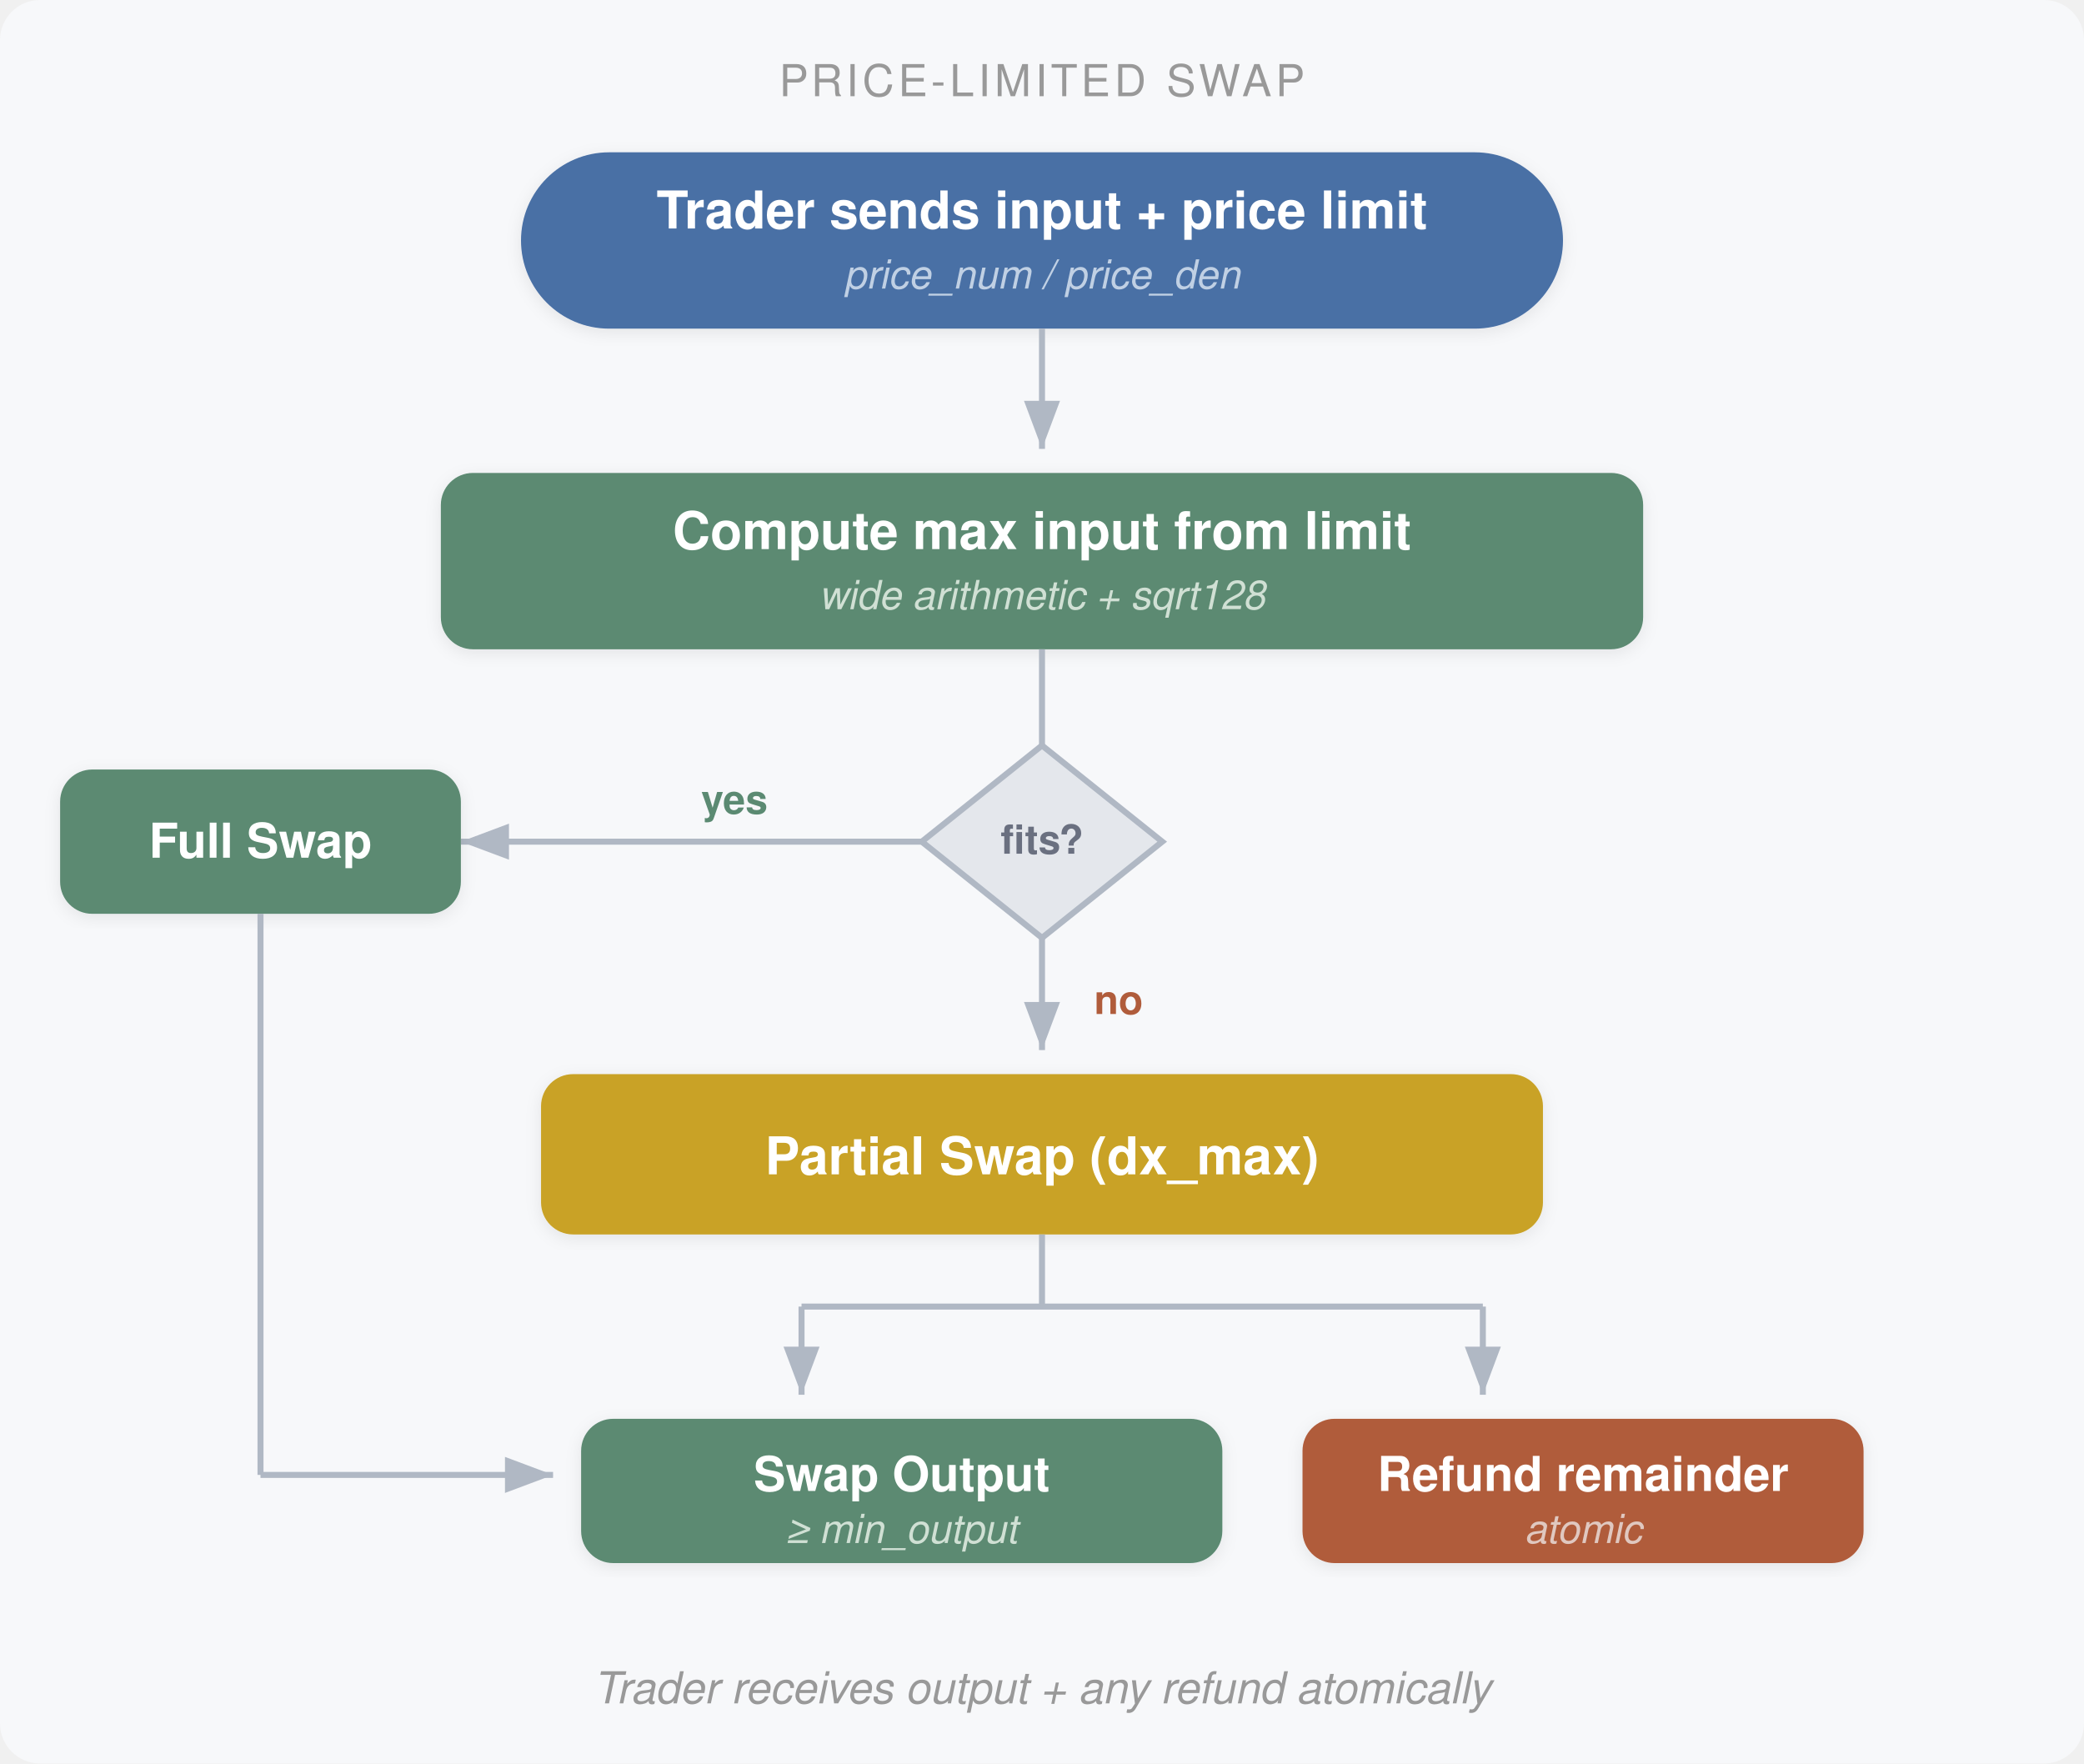
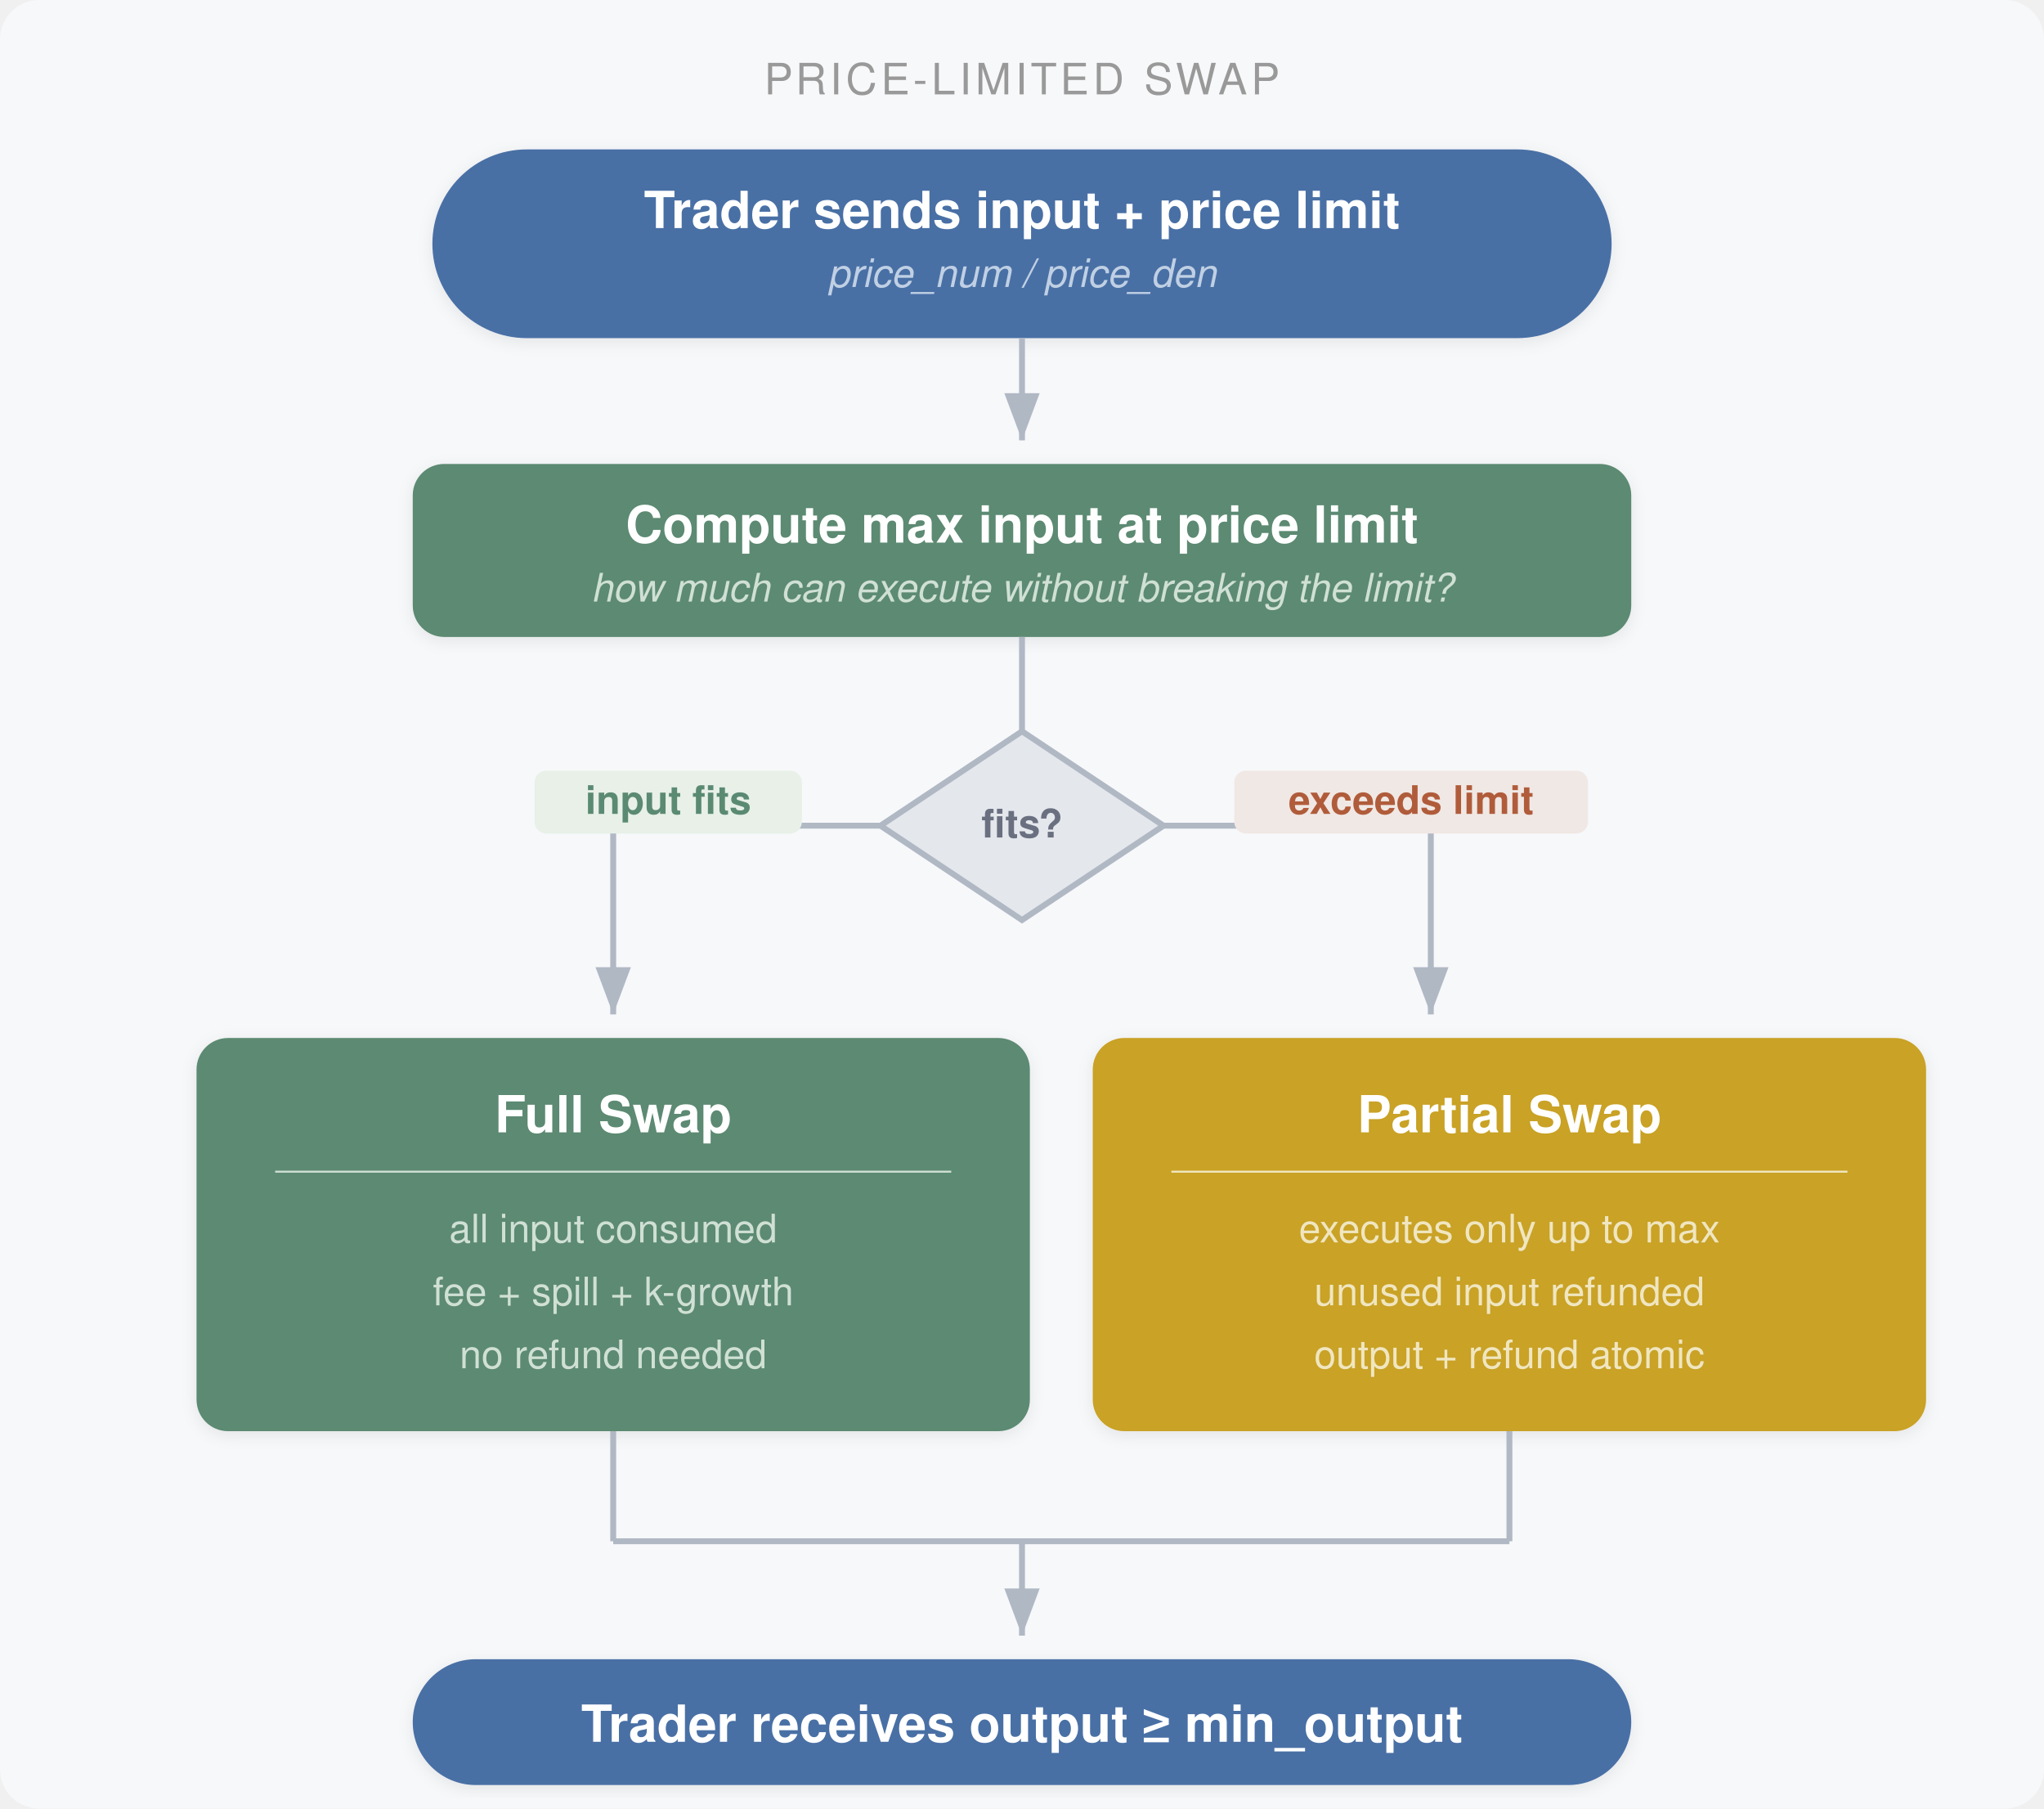
- <svg xmlns="http://www.w3.org/2000/svg" viewBox="0 0 520 440" font-family="-apple-system, BlinkMacSystemFont, 'Segoe UI', Helvetica, Arial, sans-serif">
+ <svg xmlns="http://www.w3.org/2000/svg" viewBox="0 0 520 460" font-family="-apple-system, BlinkMacSystemFont, 'Segoe UI', Helvetica, Arial, sans-serif">
  <defs>
    <marker id="ah" markerWidth="8" markerHeight="6" refX="8" refY="3" orient="auto">
      <polygon points="0 0, 8 3, 0 6" fill="#b0b8c4" />
    </marker>
    <filter id="ds">
      <feDropShadow dx="0" dy="1" stdDeviation="2" flood-opacity="0.08" />
    </filter>
  </defs>
-   <rect width="520" height="440" rx="10" fill="#f7f8fa" />
+   <rect width="520" height="460" rx="10" fill="#f7f8fa" />
  <text x="260" y="24" text-anchor="middle" fill="#999" font-size="11" font-weight="500" letter-spacing="1">PRICE-LIMITED SWAP</text>
-   <rect x="130" y="38" width="260" height="44" rx="22" fill="#4a6fa5" filter="url(#ds)" />
-   <text x="260" y="57" text-anchor="middle" fill="#fff" font-size="13" font-weight="600">Trader sends input + price limit</text>
-   <text x="260" y="72" text-anchor="middle" fill="#c0d0e4" font-size="10" font-style="italic">price_num / price_den</text>
-   <line x1="260" y1="82" x2="260" y2="112" stroke="#b0b8c4" stroke-width="1.5" marker-end="url(#ah)" />
-   <rect x="110" y="118" width="300" height="44" rx="8" fill="#5b8a72" filter="url(#ds)" />
-   <text x="260" y="137" text-anchor="middle" fill="#fff" font-size="13" font-weight="600">Compute max input from limit</text>
-   <text x="260" y="152" text-anchor="middle" fill="#d0e0d4" font-size="10" font-style="italic">wide arithmetic + sqrt128</text>
+   <rect x="110" y="38" width="300" height="48" rx="24" fill="#4a6fa5" filter="url(#ds)" />
+   <text x="260" y="58" text-anchor="middle" fill="#fff" font-size="13" font-weight="600">Trader sends input + price limit</text>
+   <text x="260" y="73" text-anchor="middle" fill="#c0d0e4" font-size="10" font-style="italic">price_num / price_den</text>
+   <line x1="260" y1="86" x2="260" y2="112" stroke="#b0b8c4" stroke-width="1.5" marker-end="url(#ah)" />
+   <rect x="105" y="118" width="310" height="44" rx="8" fill="#5b8a72" filter="url(#ds)" />
+   <text x="260" y="138" text-anchor="middle" fill="#fff" font-size="13" font-weight="600">Compute max input at price limit</text>
+   <text x="260" y="153" text-anchor="middle" fill="#d0e0d4" font-size="10" font-style="italic">how much can execute without breaking the limit?</text>
  <line x1="260" y1="162" x2="260" y2="186" stroke="#b0b8c4" stroke-width="1.5" />
-   <polygon points="260,186 290,210 260,234 230,210" fill="#e4e7ec" stroke="#b0b8c4" stroke-width="1.5" />
+   <polygon points="260,186 296,210 260,234 224,210" fill="#e4e7ec" stroke="#b0b8c4" stroke-width="1.5" />
  <text x="260" y="213" text-anchor="middle" fill="#6a7080" font-size="10" font-weight="600">fits?</text>
-   <line x1="230" y1="210" x2="115" y2="210" stroke="#b0b8c4" stroke-width="1.5" marker-end="url(#ah)" />
-   <text x="175" y="203" fill="#5b8a72" font-size="10" font-weight="600">yes</text>
-   <rect x="15" y="192" width="100" height="36" rx="8" fill="#5b8a72" filter="url(#ds)" />
-   <text x="65" y="214" text-anchor="middle" fill="#fff" font-size="12" font-weight="600">Full Swap</text>
-   <line x1="65" y1="228" x2="65" y2="368" stroke="#b0b8c4" stroke-width="1.5" />
-   <line x1="65" y1="368" x2="138" y2="368" stroke="#b0b8c4" stroke-width="1.5" marker-end="url(#ah)" />
-   <line x1="260" y1="234" x2="260" y2="262" stroke="#b0b8c4" stroke-width="1.5" marker-end="url(#ah)" />
-   <text x="273" y="253" fill="#b05c3b" font-size="10" font-weight="600">no</text>
-   <rect x="135" y="268" width="250" height="40" rx="8" fill="#c9a227" filter="url(#ds)" />
-   <text x="260" y="293" text-anchor="middle" fill="#fff" font-size="13" font-weight="600">Partial Swap (dx_max)</text>
-   <line x1="260" y1="308" x2="260" y2="326" stroke="#b0b8c4" stroke-width="1.5" />
-   <line x1="200" y1="326" x2="370" y2="326" stroke="#b0b8c4" stroke-width="1.5" />
-   <line x1="200" y1="326" x2="200" y2="348" stroke="#b0b8c4" stroke-width="1.5" marker-end="url(#ah)" />
-   <line x1="370" y1="326" x2="370" y2="348" stroke="#b0b8c4" stroke-width="1.5" marker-end="url(#ah)" />
-   <rect x="325" y="354" width="140" height="36" rx="8" fill="#b05c3b" filter="url(#ds)" />
-   <text x="395" y="372" text-anchor="middle" fill="#fff" font-size="12" font-weight="600">Refund remainder</text>
-   <text x="395" y="385" text-anchor="middle" fill="#e0c8c0" font-size="10" font-style="italic">atomic</text>
-   <rect x="145" y="354" width="160" height="36" rx="8" fill="#5b8a72" filter="url(#ds)" />
-   <text x="225" y="372" text-anchor="middle" fill="#fff" font-size="12" font-weight="600">Swap Output</text>
-   <text x="225" y="385" text-anchor="middle" fill="#d0e0d4" font-size="10" font-style="italic">≥ min_output</text>
-   <text x="260" y="425" text-anchor="middle" fill="#999" font-size="11" font-style="italic">Trader receives output + any refund atomically</text>
+   <line x1="224" y1="210" x2="156" y2="210" stroke="#b0b8c4" stroke-width="1.5" />
+   <line x1="156" y1="210" x2="156" y2="258" stroke="#b0b8c4" stroke-width="1.5" marker-end="url(#ah)" />
+   <rect x="136" y="196" width="68" height="16" rx="3" fill="#e8f0e8" />
+   <text x="170" y="207" text-anchor="middle" fill="#5b8a72" font-size="10" font-weight="600">input fits</text>
+   <line x1="296" y1="210" x2="364" y2="210" stroke="#b0b8c4" stroke-width="1.5" />
+   <line x1="364" y1="210" x2="364" y2="258" stroke="#b0b8c4" stroke-width="1.5" marker-end="url(#ah)" />
+   <rect x="314" y="196" width="90" height="16" rx="3" fill="#f0e8e4" />
+   <text x="359" y="207" text-anchor="middle" fill="#b05c3b" font-size="10" font-weight="600">exceeds limit</text>
+   <rect x="50" y="264" width="212" height="100" rx="8" fill="#5b8a72" filter="url(#ds)" />
+   <text x="156" y="288" text-anchor="middle" fill="#fff" font-size="13" font-weight="600">Full Swap</text>
+   <line x1="70" y1="298" x2="242" y2="298" stroke="#d0e0d4" stroke-width="0.5" />
+   <text x="156" y="316" text-anchor="middle" fill="#d0e0d4" font-size="10">all input consumed</text>
+   <text x="156" y="332" text-anchor="middle" fill="#d0e0d4" font-size="10">fee + spill + k-growth</text>
+   <text x="156" y="348" text-anchor="middle" fill="#d0e0d4" font-size="10">no refund needed</text>
+   <rect x="278" y="264" width="212" height="100" rx="8" fill="#c9a227" filter="url(#ds)" />
+   <text x="384" y="288" text-anchor="middle" fill="#fff" font-size="13" font-weight="600">Partial Swap</text>
+   <line x1="298" y1="298" x2="470" y2="298" stroke="#f0e6c0" stroke-width="0.5" />
+   <text x="384" y="316" text-anchor="middle" fill="#f0e6c0" font-size="10">executes only up to max</text>
+   <text x="384" y="332" text-anchor="middle" fill="#f0e6c0" font-size="10">unused input refunded</text>
+   <text x="384" y="348" text-anchor="middle" fill="#f0e6c0" font-size="10">output + refund atomic</text>
+   <line x1="156" y1="364" x2="156" y2="392" stroke="#b0b8c4" stroke-width="1.5" />
+   <line x1="384" y1="364" x2="384" y2="392" stroke="#b0b8c4" stroke-width="1.5" />
+   <line x1="156" y1="392" x2="384" y2="392" stroke="#b0b8c4" stroke-width="1.5" />
+   <line x1="260" y1="392" x2="260" y2="416" stroke="#b0b8c4" stroke-width="1.5" marker-end="url(#ah)" />
+   <rect x="105" y="422" width="310" height="32" rx="16" fill="#4a6fa5" filter="url(#ds)" />
+   <text x="260" y="443" text-anchor="middle" fill="#fff" font-size="13" font-weight="600">Trader receives output ≥ min_output</text>
</svg>
